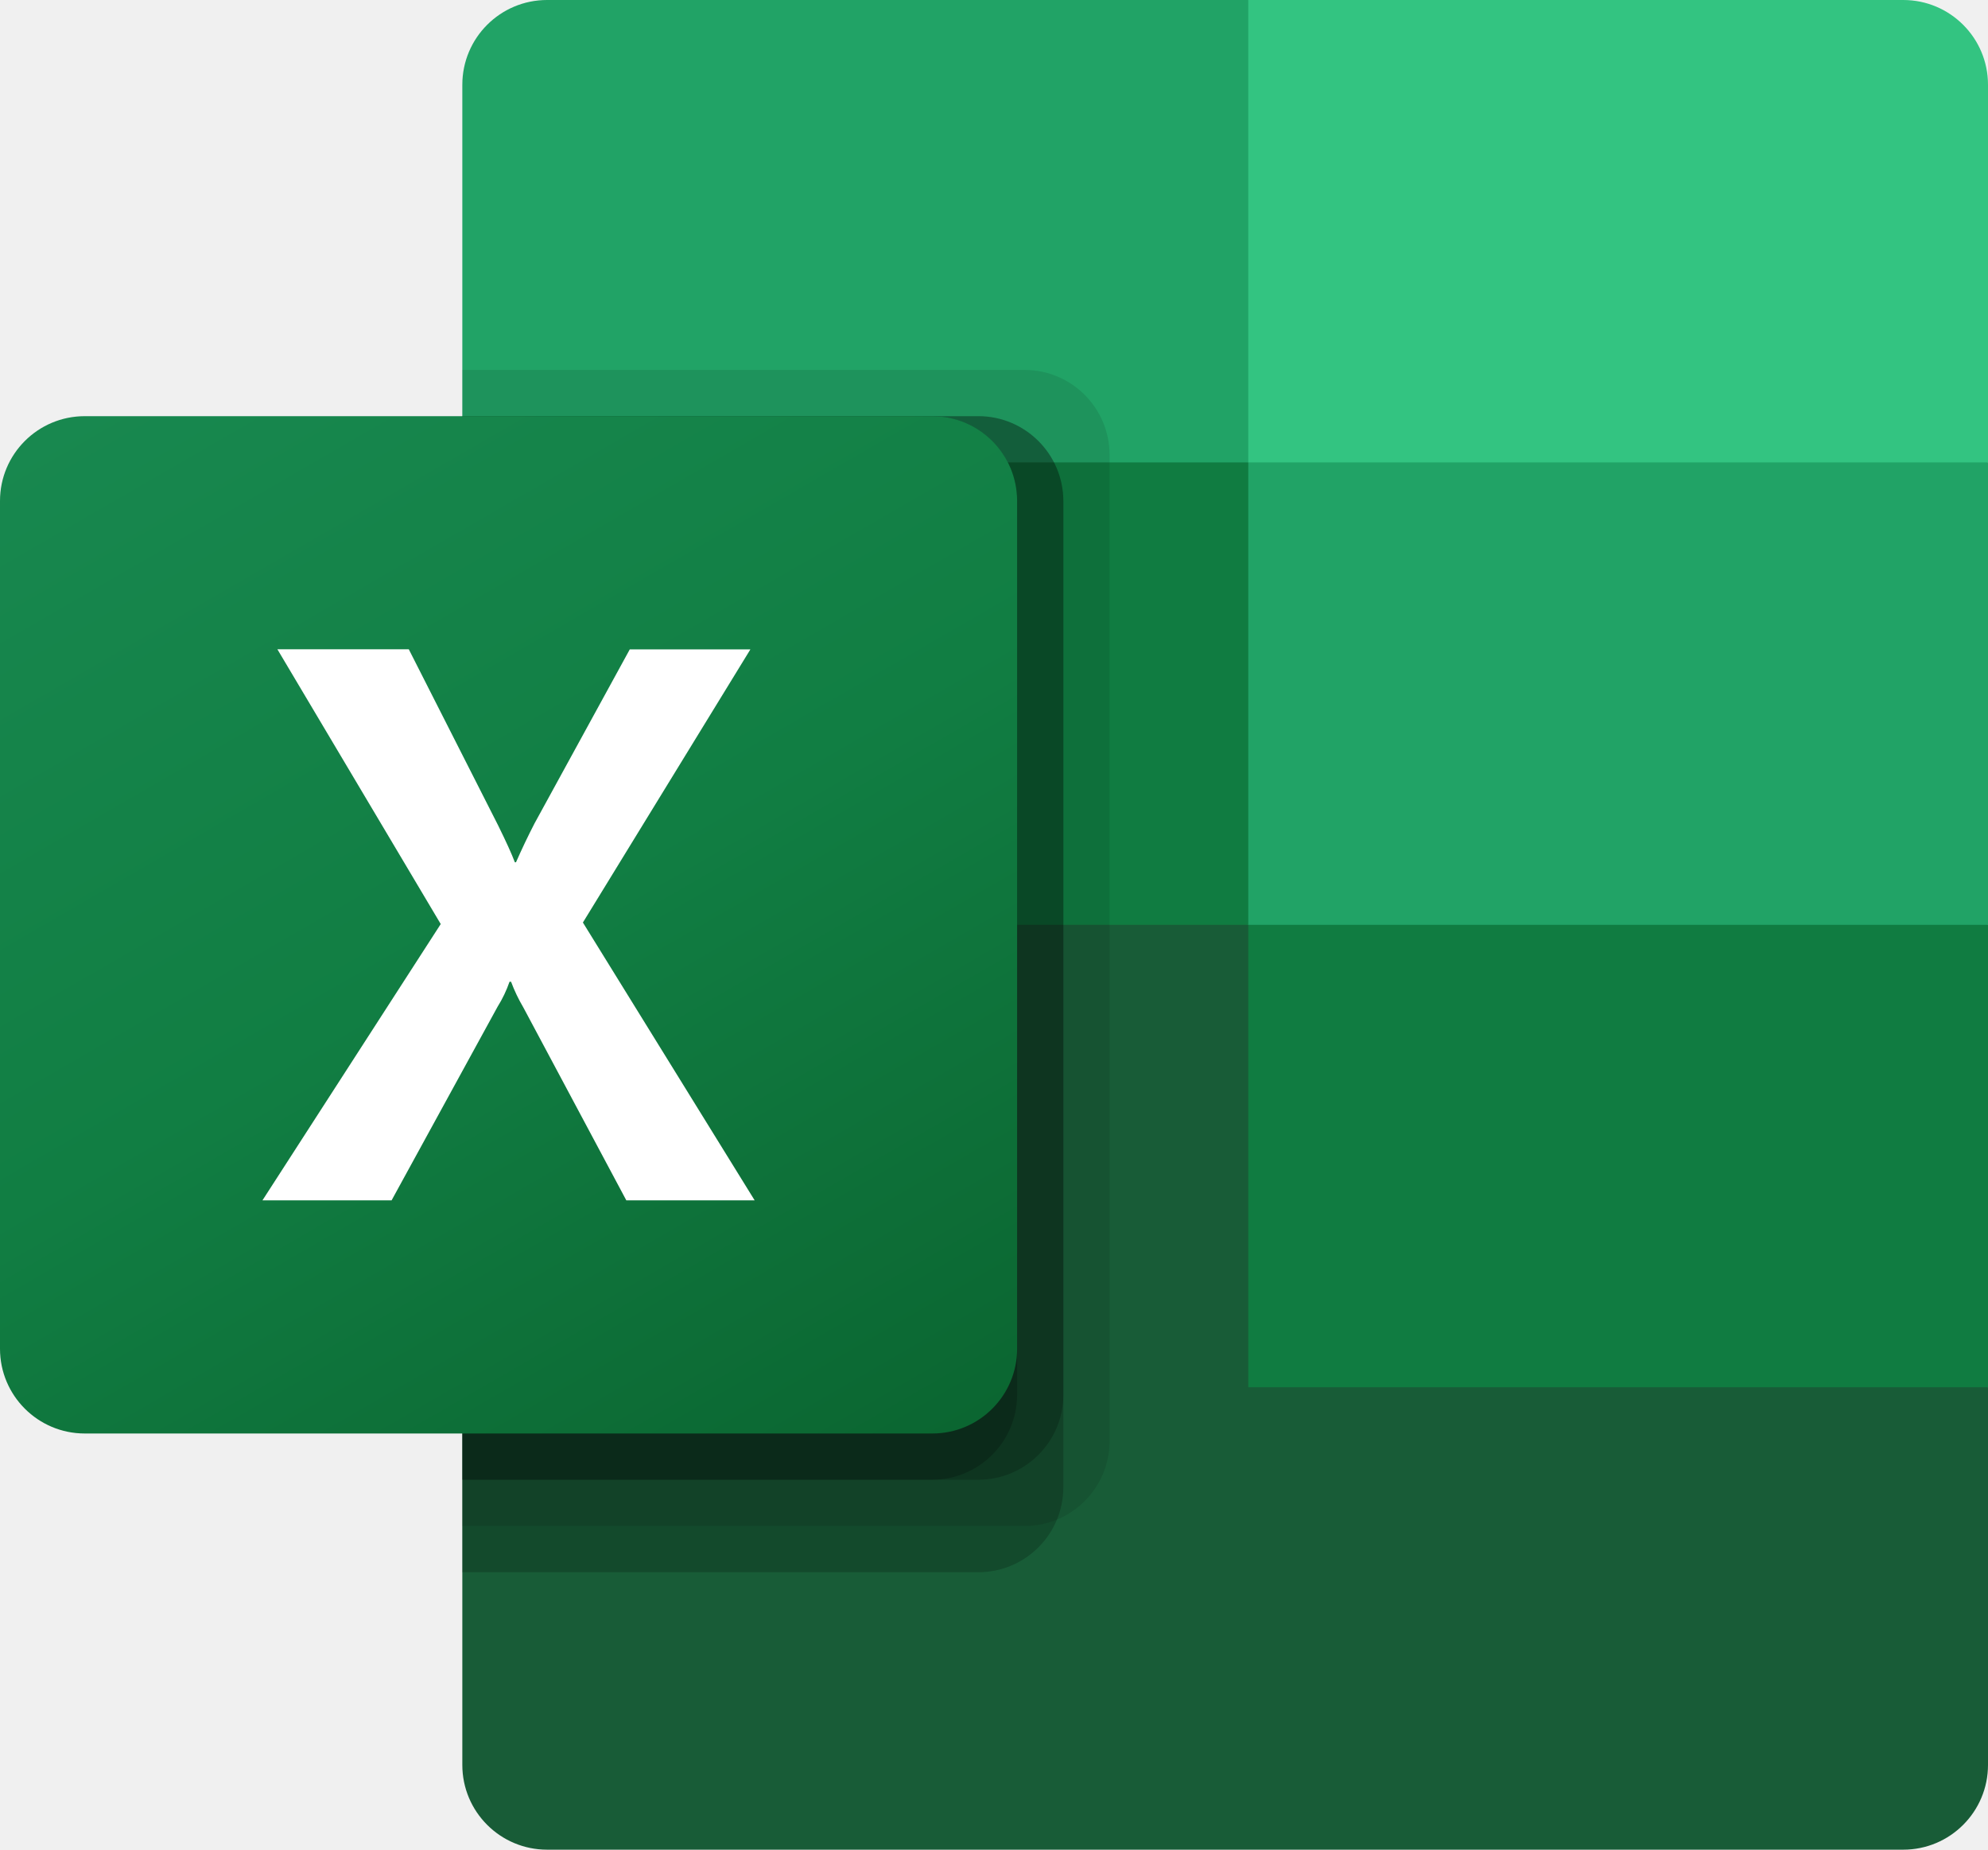
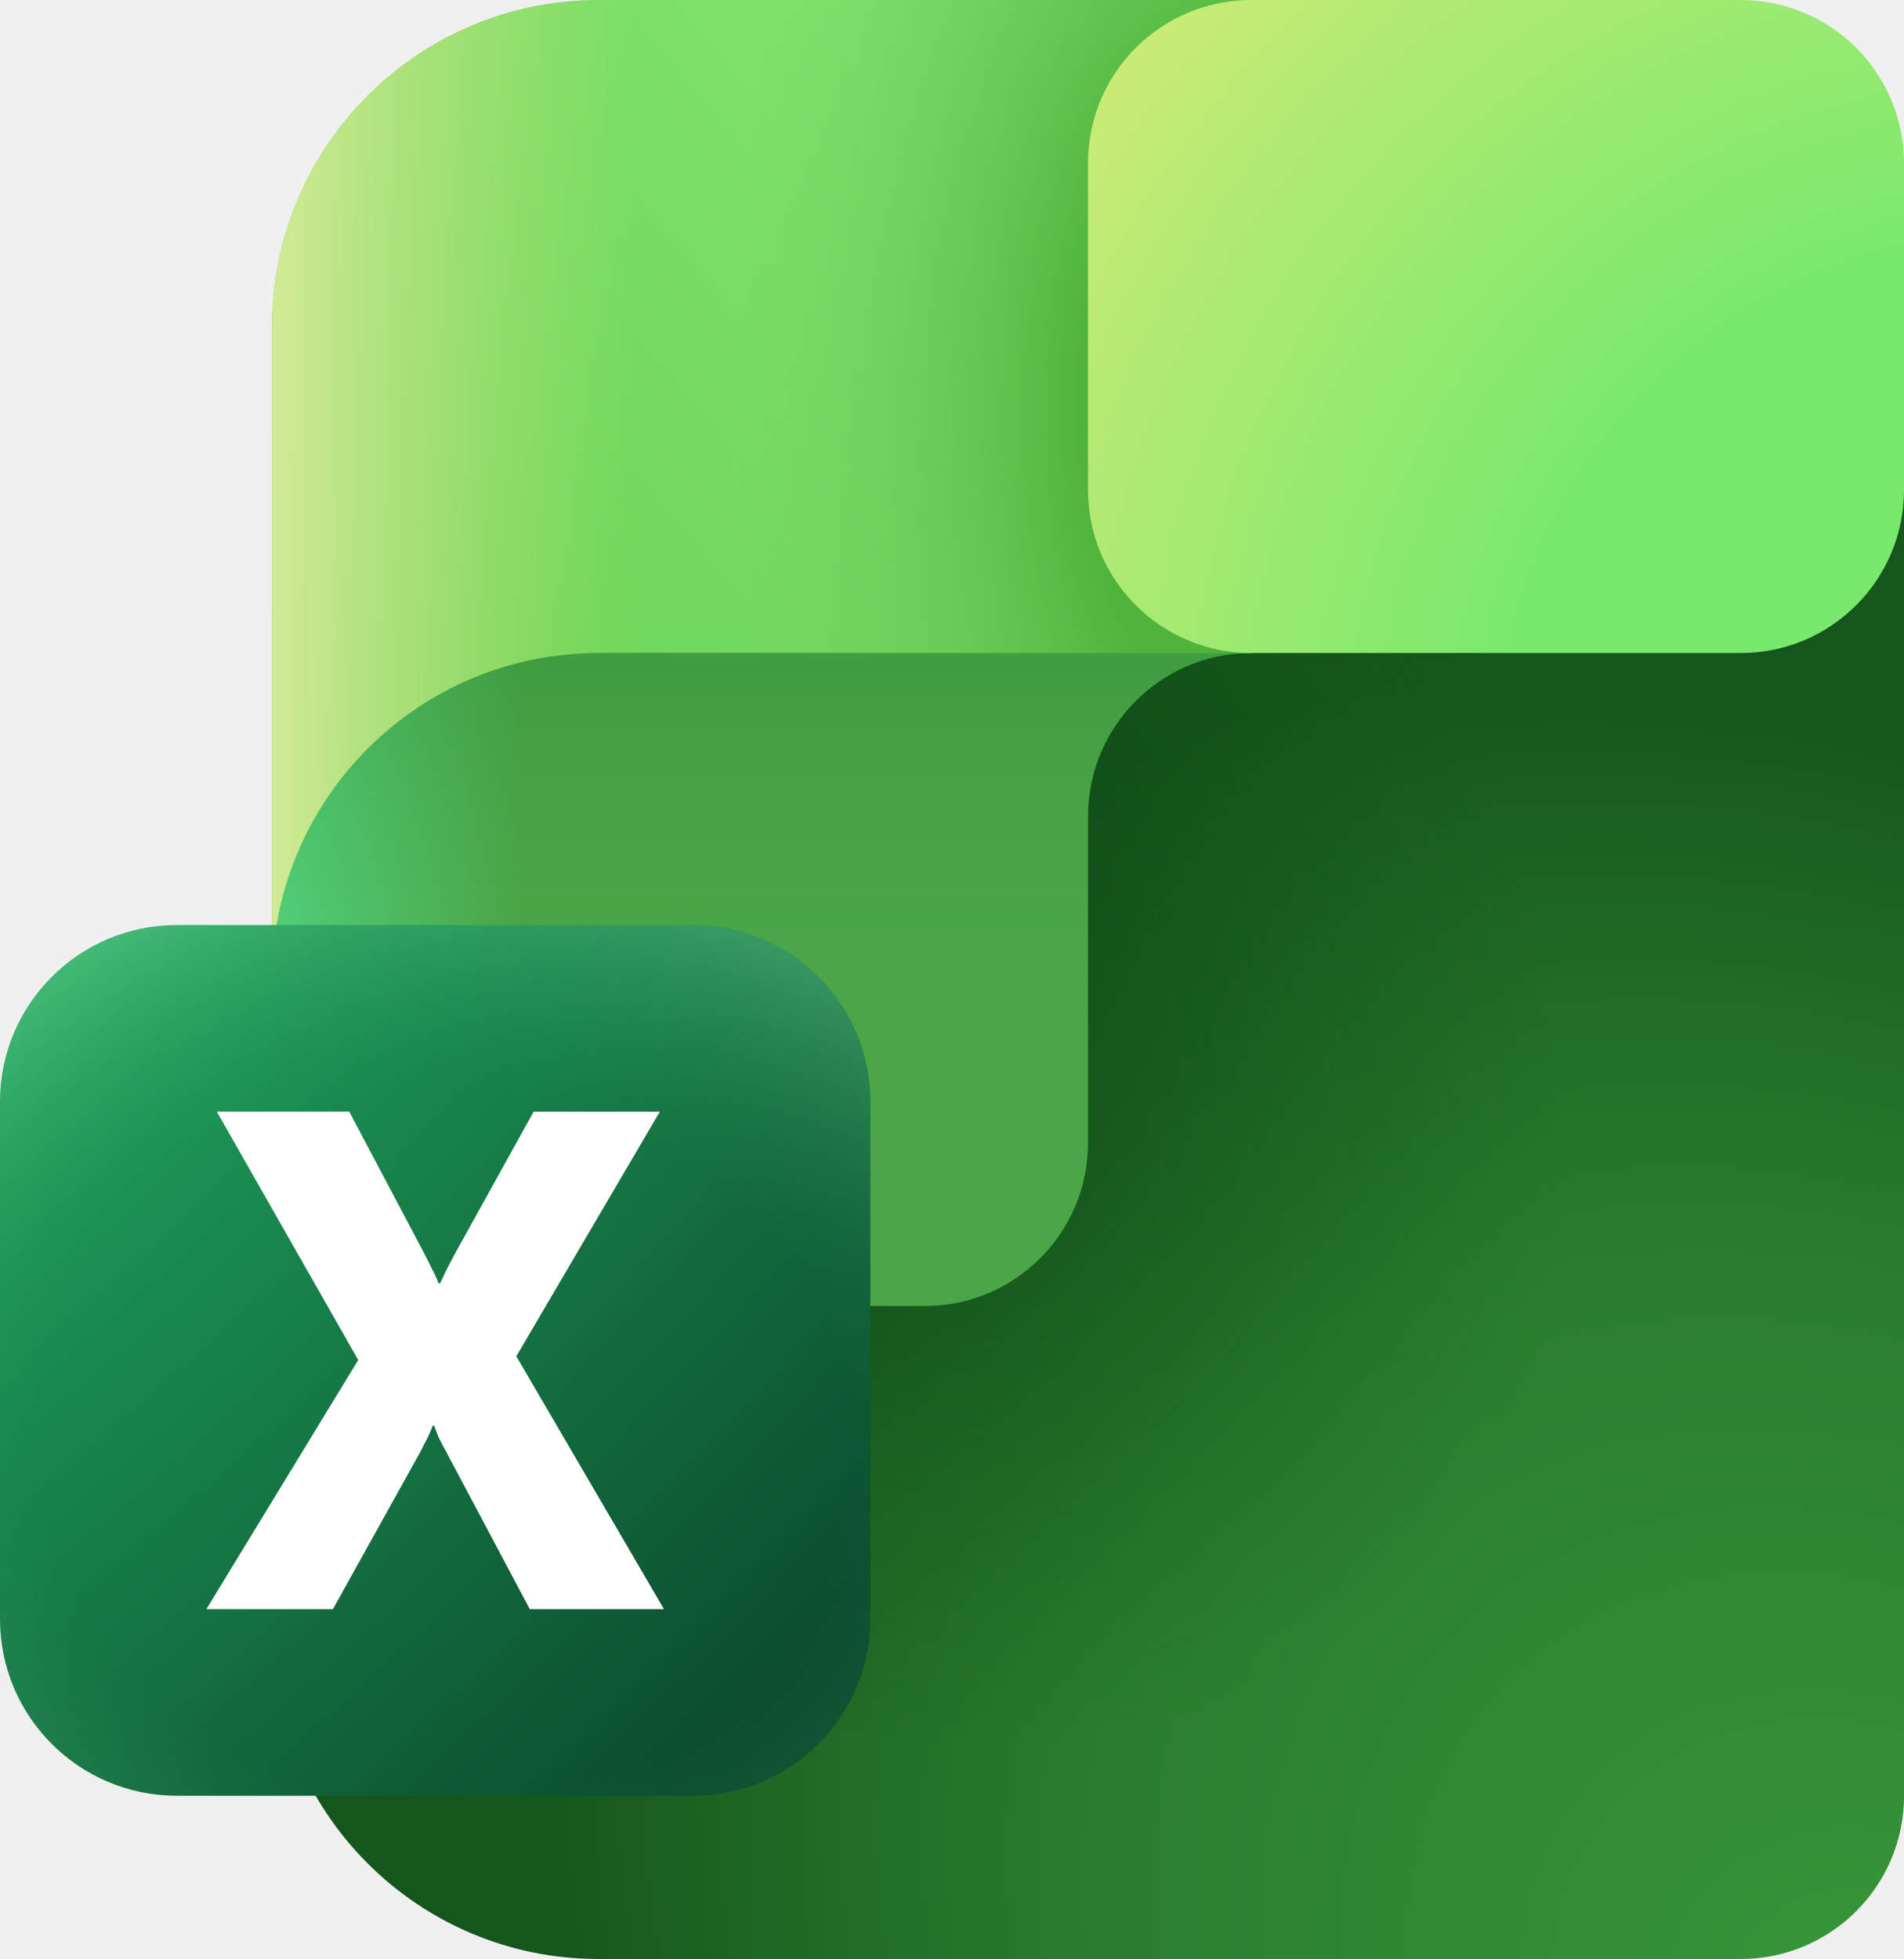
- <svg xmlns="http://www.w3.org/2000/svg" version="1.1" id="Livello_1" x="0px" y="0px" viewBox="0 0 2289.75 2130" enable-background="new 0 0 2289.75 2130" xml:space="preserve">
-   <path fill="#185C37" d="M1437.75,1011.75L532.5,852v1180.393c0,53.907,43.7,97.607,97.607,97.607l0,0h1562.036     c53.907,0,97.607-43.7,97.607-97.607l0,0V1597.5L1437.75,1011.75z" />
-   <path fill="#21A366" d="M1437.75,0H630.107C576.2,0,532.5,43.7,532.5,97.607c0,0,0,0,0,0V532.5l905.25,532.5L1917,1224.75     L2289.75,1065V532.5L1437.75,0z" />
-   <path fill="#107C41" d="M532.5,532.5h905.25V1065H532.5V532.5z" />
-   <path opacity="0.1" enable-background="new    " d="M1180.393,426H532.5v1331.25h647.893c53.834-0.175,97.432-43.773,97.607-97.607     V523.607C1277.825,469.773,1234.227,426.175,1180.393,426z" />
-   <path opacity="0.2" enable-background="new    " d="M1127.143,479.25H532.5V1810.5h594.643     c53.834-0.175,97.432-43.773,97.607-97.607V576.857C1224.575,523.023,1180.977,479.425,1127.143,479.25z" />
-   <path opacity="0.2" enable-background="new    " d="M1127.143,479.25H532.5V1704h594.643c53.834-0.175,97.432-43.773,97.607-97.607     V576.857C1224.575,523.023,1180.977,479.425,1127.143,479.25z" />
-   <path opacity="0.2" enable-background="new    " d="M1073.893,479.25H532.5V1704h541.393c53.834-0.175,97.432-43.773,97.607-97.607     V576.857C1171.325,523.023,1127.727,479.425,1073.893,479.25z" />
-   <linearGradient id="SVGID_1_" gradientUnits="userSpaceOnUse" x1="203.513" y1="1729.018" x2="967.987" y2="404.982" gradientTransform="matrix(1 0 0 -1 0 2132)">
-     <stop offset="0" style="stop-color:#18884F" />
-     <stop offset="0.5" style="stop-color:#117E43" />
-     <stop offset="1" style="stop-color:#0B6631" />
-   </linearGradient>
-   <path fill="url(#SVGID_1_)" d="M97.607,479.25h976.285c53.907,0,97.607,43.7,97.607,97.607v976.285     c0,53.907-43.7,97.607-97.607,97.607H97.607C43.7,1650.75,0,1607.05,0,1553.143V576.857C0,522.95,43.7,479.25,97.607,479.25z" />
-   <path fill="#FFFFFF" d="M302.3,1382.264l205.332-318.169L319.5,747.683h151.336l102.666,202.35     c9.479,19.223,15.975,33.494,19.49,42.919h1.331c6.745-15.336,13.845-30.228,21.3-44.677L725.371,747.79h138.929l-192.925,314.548     L869.2,1382.263H721.378L602.79,1160.158c-5.586-9.45-10.326-19.376-14.164-29.66h-1.757c-3.474,10.075-8.083,19.722-13.739,28.755     l-122.102,223.011H302.3z" />
-   <path fill="#33C481" d="M2192.143,0H1437.75v532.5h852V97.607C2289.75,43.7,2246.05,0,2192.143,0L2192.143,0z" />
-   <path fill="#107C41" d="M1437.75,1065h852v532.5h-852V1065z" />
+ <svg xmlns="http://www.w3.org/2000/svg" id="a" data-name="Слой 1" width="486" height="500" viewBox="0 0 486 500">
+   <defs>
+     <style>
+       .l {
+         fill: #fff;
+       }
+ 
+       .m {
+         fill: url(#d);
+       }
+ 
+       .n {
+         fill: url(#h);
+       }
+ 
+       .o {
+         fill: url(#j);
+       }
+ 
+       .p {
+         fill: url(#g);
+       }
+ 
+       .q {
+         fill: url(#k);
+       }
+ 
+       .q, .r {
+         fill-opacity: .3;
+       }
+ 
+       .s {
+         fill: url(#i);
+       }
+ 
+       .t {
+         fill: url(#f);
+       }
+ 
+       .u {
+         fill: url(#b);
+       }
+ 
+       .r {
+         fill: url(#e);
+       }
+ 
+       .v {
+         fill: url(#c);
+         fill-opacity: .7;
+       }
+     </style>
+     <radialGradient id="b" data-name="Безымянный градиент" cx="-746.66" cy="781.44" fx="-746.66" fy="781.44" r="13.89" gradientTransform="translate(-2596.39 -38900.31) rotate(-133.54) scale(41.12 -31.9) skewX(-.01)" gradientUnits="userSpaceOnUse">
+       <stop offset=".06" stop-color="#379539" />
+       <stop offset=".42" stop-color="#297c2d" />
+       <stop offset=".7" stop-color="#15561c" />
+     </radialGradient>
+     <radialGradient id="c" data-name="Безымянный градиент 2" cx="-773.19" cy="771.25" fx="-773.19" fy="771.25" r="13.89" gradientTransform="translate(-2155.12 -15858.88) rotate(-135.96) scale(16.66 -12.89) skewX(-.01)" gradientUnits="userSpaceOnUse">
+       <stop offset="0" stop-color="#073b10" />
+       <stop offset=".99" stop-color="#084a13" stop-opacity="0" />
+     </radialGradient>
+     <linearGradient id="d" data-name="Безымянный градиент 3" x1="69.43" y1="210.33" x2="260.84" y2="210.33" gradientTransform="translate(0 502) scale(1 -1)" gradientUnits="userSpaceOnUse">
+       <stop offset="0" stop-color="#52d17c" />
+       <stop offset=".33" stop-color="#4aa647" />
+     </linearGradient>
+     <linearGradient id="e" data-name="Безымянный градиент 4" x1="194.4" y1="335.33" x2="194.4" y2="161.68" gradientTransform="translate(0 502) scale(1 -1)" gradientUnits="userSpaceOnUse">
+       <stop offset="0" stop-color="#29852f" />
+       <stop offset=".5" stop-color="#4aa647" stop-opacity="0" />
+     </linearGradient>
+     <linearGradient id="f" data-name="Безымянный градиент 5" x1="80.49" y1="297.22" x2="311.45" y2="497.54" gradientTransform="translate(0 502) scale(1 -1)" gradientUnits="userSpaceOnUse">
+       <stop offset="0" stop-color="#66d052" />
+       <stop offset="1" stop-color="#85e972" />
+     </linearGradient>
+     <radialGradient id="g" data-name="Безымянный градиент 6" cx="-824.11" cy="810.99" fx="-824.11" fy="810.99" r="13.89" gradientTransform="translate(-7120.4 -15378.69) rotate(-180) scale(9.02 -19.09)" gradientUnits="userSpaceOnUse">
+       <stop offset=".29" stop-color="#4eb43b" />
+       <stop offset="1" stop-color="#72cc61" stop-opacity="0" />
+     </radialGradient>
+     <linearGradient id="h" data-name="Безымянный градиент 7" x1="182.11" y1="377" x2="69.43" y2="377" gradientTransform="translate(0 502) scale(1 -1)" gradientUnits="userSpaceOnUse">
+       <stop offset=".18" stop-color="#c0e075" stop-opacity="0" />
+       <stop offset="1" stop-color="#d1eb95" />
+     </linearGradient>
+     <radialGradient id="i" data-name="Безымянный градиент 8" cx="-769.14" cy="808.9" fx="-769.14" fy="808.9" r="13.89" gradientTransform="translate(-23523.37 3309.71) rotate(-141.02) scale(21.75 21.69) skewX(.01)" gradientUnits="userSpaceOnUse">
+       <stop offset=".44" stop-color="#79e96d" />
+       <stop offset="1" stop-color="#d0eb76" />
+     </radialGradient>
+     <radialGradient id="j" data-name="Безымянный градиент 9" cx="-675.64" cy="793.28" fx="-675.64" fy="793.28" r="13.89" gradientTransform="translate(-25315.85 47178.18) rotate(45.01) scale(22.62 -64.41) skewX(-.04)" gradientUnits="userSpaceOnUse">
+       <stop offset="0" stop-color="#20a85e" />
+       <stop offset=".94" stop-color="#09442a" />
+     </radialGradient>
+     <radialGradient id="k" data-name="Безымянный градиент 10" cx="-657.62" cy="853.99" fx="-657.62" fy="853.99" r="13.89" gradientTransform="translate(-10902.85 7734.8) rotate(90) scale(11.2 -12.9)" gradientUnits="userSpaceOnUse">
+       <stop offset=".58" stop-color="#33a662" stop-opacity="0" />
+       <stop offset=".97" stop-color="#98f0b0" />
+     </radialGradient>
+   </defs>
+   <path class="u" d="M69.43,159.72c0-34.52,27.98-62.5,62.49-62.5h354.09v361.11c0,23.01-18.65,41.67-41.66,41.67H152.74c-46.01,0-83.31-37.31-83.31-83.33V159.72Z" />
+   <path class="v" d="M69.43,159.72c0-34.52,27.98-62.5,62.49-62.5h354.09v361.11c0,23.01-18.65,41.67-41.66,41.67H152.74c-46.01,0-83.31-37.31-83.31-83.33V159.72Z" />
+   <path class="m" d="M69.43,229.17c0-34.52,27.98-62.5,62.49-62.5h187.46c-23.01,0-41.66,18.66-41.66,41.67v83.33c0,23.01-18.65,41.67-41.66,41.67h-83.31c-46.01,0-83.31,37.31-83.31,83.33v-187.5Z" />
+   <path class="r" d="M69.43,229.17c0-34.52,27.98-62.5,62.49-62.5h187.46c-23.01,0-41.66,18.66-41.66,41.67v83.33c0,23.01-18.65,41.67-41.66,41.67h-83.31c-46.01,0-83.31,37.31-83.31,83.33v-187.5Z" />
+   <path class="t" d="M69.43,83.33C69.43,37.31,106.73,0,152.74,0h166.63v166.67h-166.63c-46.01,0-83.31,37.31-83.31,83.33V83.33Z" />
+   <path class="p" d="M69.43,83.33C69.43,37.31,106.73,0,152.74,0h166.63v166.67h-166.63c-46.01,0-83.31,37.31-83.31,83.33V83.33Z" />
+   <path class="n" d="M69.43,83.33C69.43,37.31,106.73,0,152.74,0h166.63v166.67h-166.63c-46.01,0-83.31,37.31-83.31,83.33V83.33Z" />
+   <rect class="s" x="277.71" width="208.29" height="166.67" rx="41.66" ry="41.66" />
+   <rect class="o" y="236.11" width="222.17" height="222.22" rx="45.13" ry="45.13" />
+   <rect class="q" y="236.11" width="222.17" height="222.22" rx="45.13" ry="45.13" />
+   <path class="l" d="M169.48,410.71h-34.25l-21.5-40.47c-.77-1.42-1.36-2.54-1.77-3.37-.35-.88-.74-1.89-1.15-3.01h-.35c-.53,1.42-1.03,2.57-1.5,3.45-.47.89-1.03,1.98-1.68,3.28l-22.3,40.11h-32.3l38.76-63.58-36.1-63.4h33.8l19.11,36.13c.77,1.48,1.42,2.78,1.95,3.9.59,1.06,1.18,2.33,1.77,3.81h.35c.82-1.71,1.47-3.07,1.95-4.07.53-1,1.24-2.33,2.12-3.98l19.82-35.77h32.21l-36.63,62.43,37.7,64.55Z" />
</svg>
